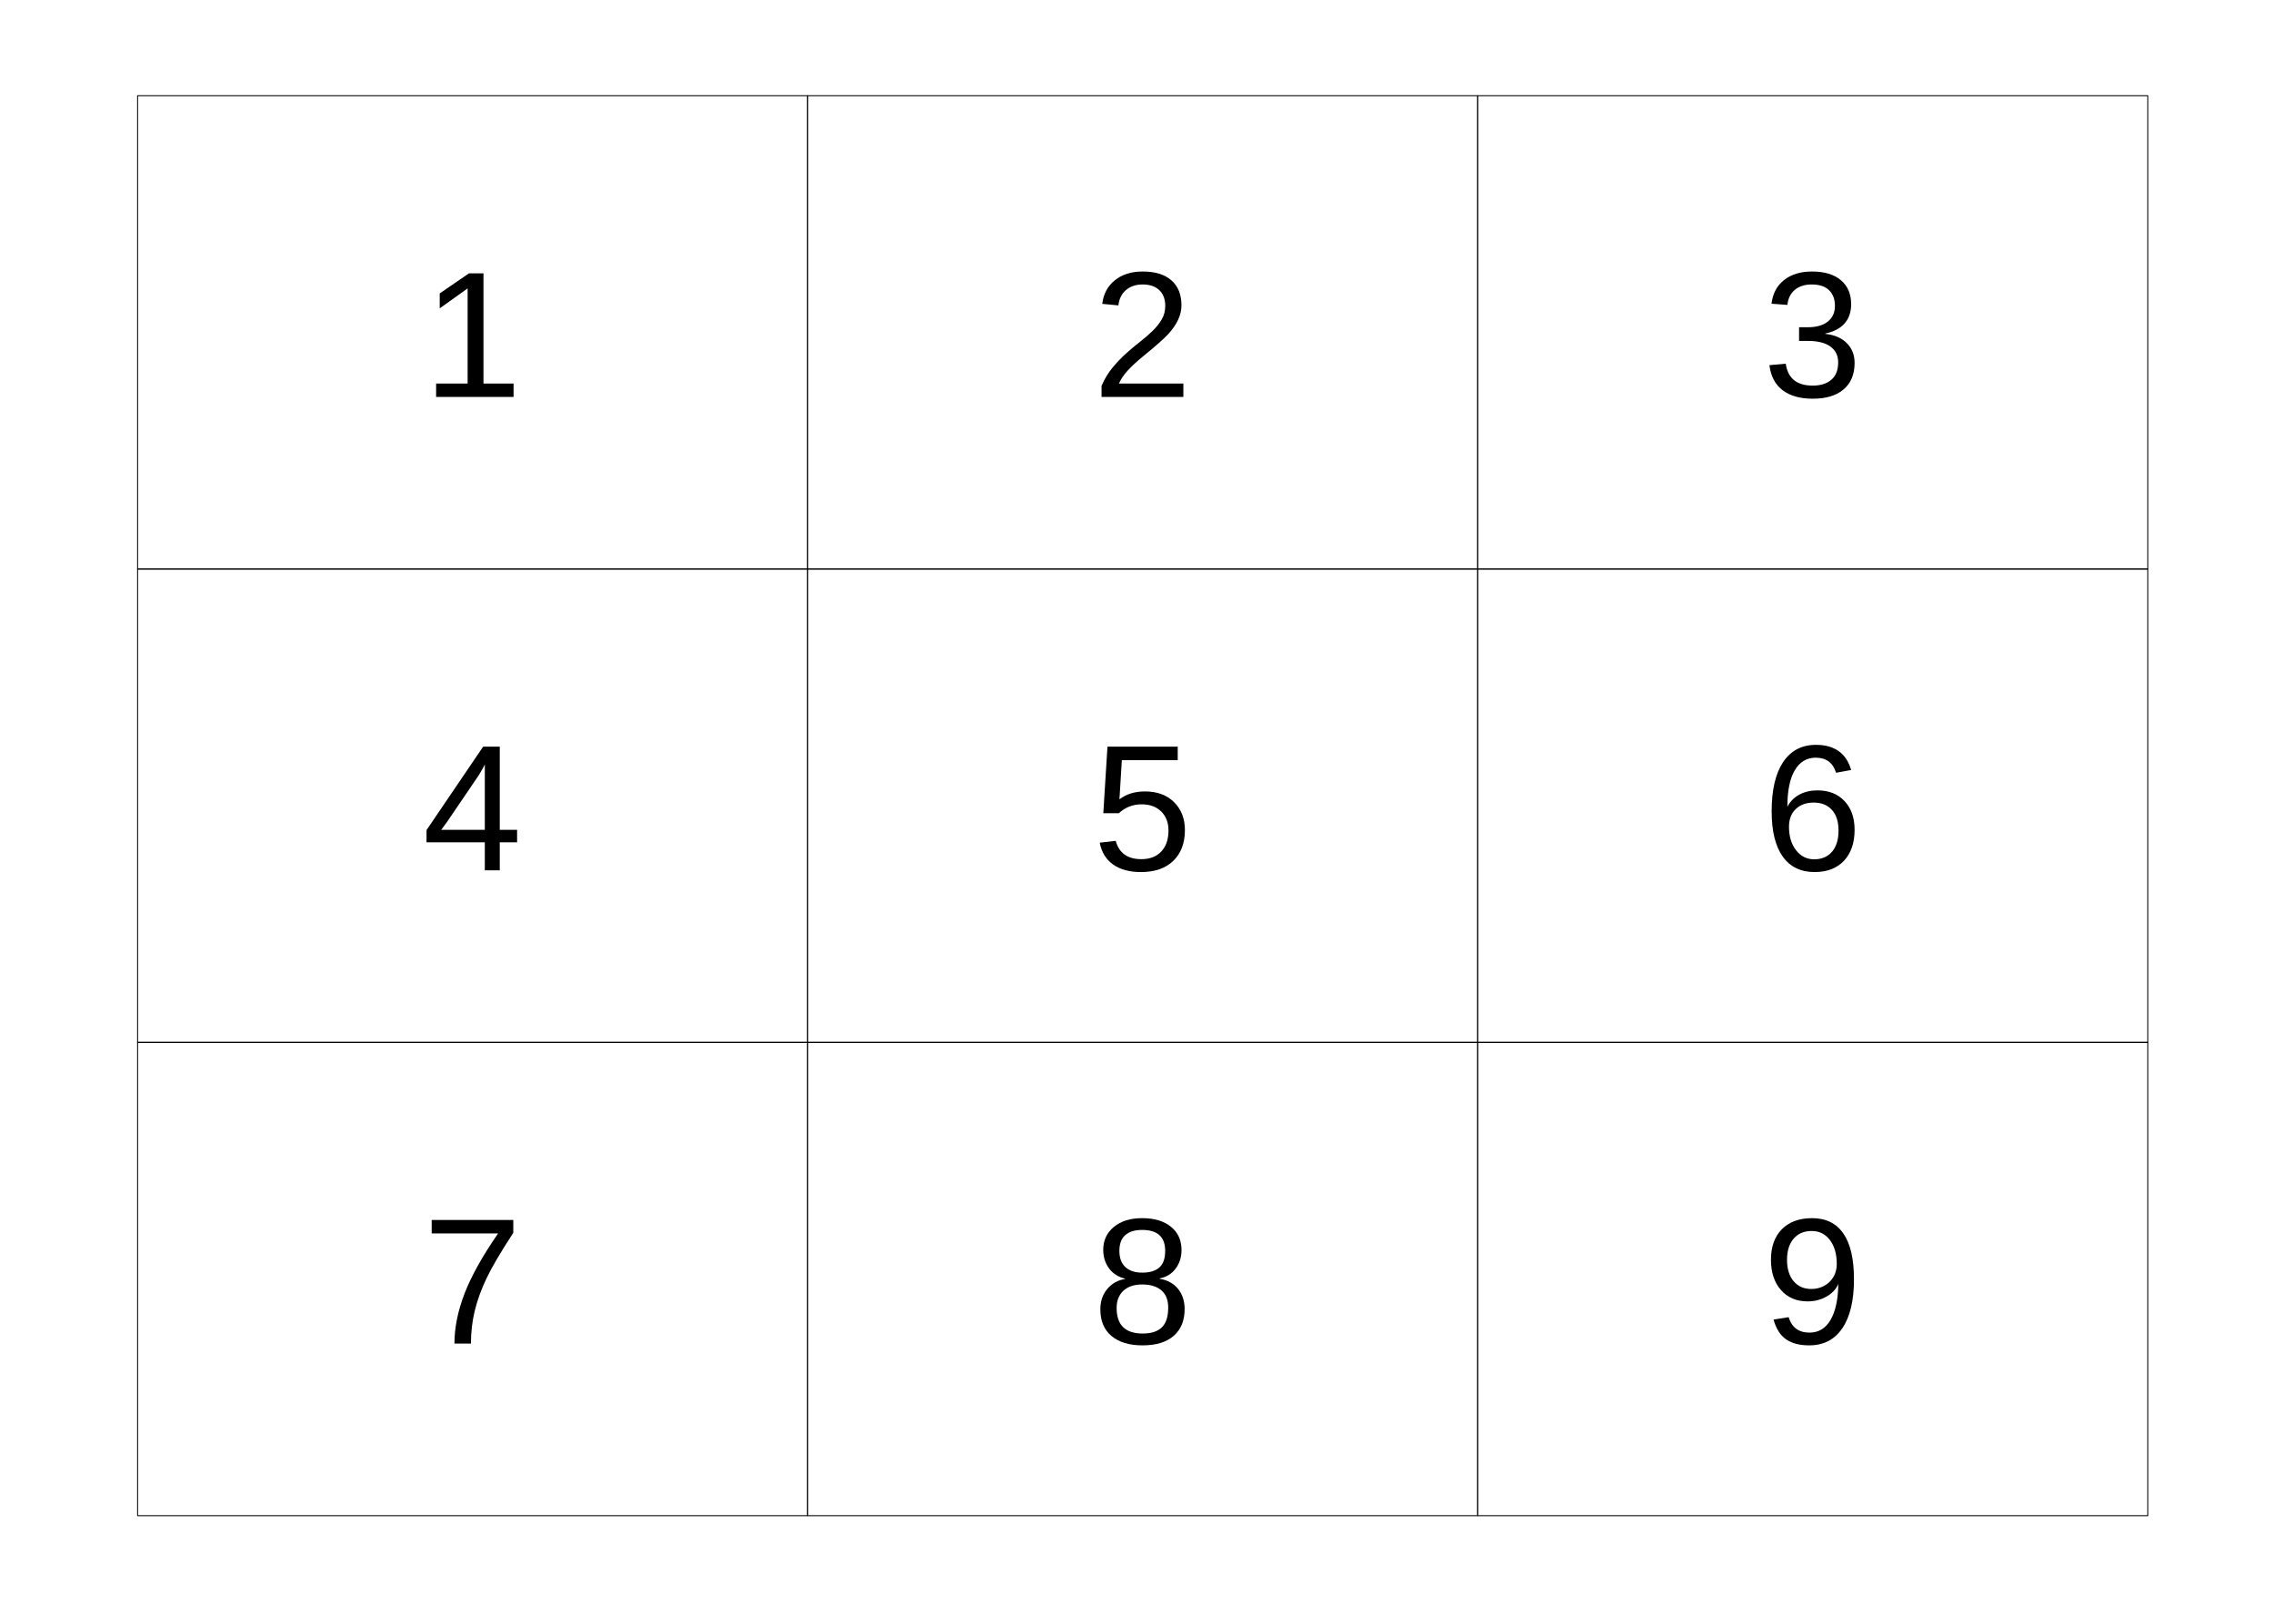
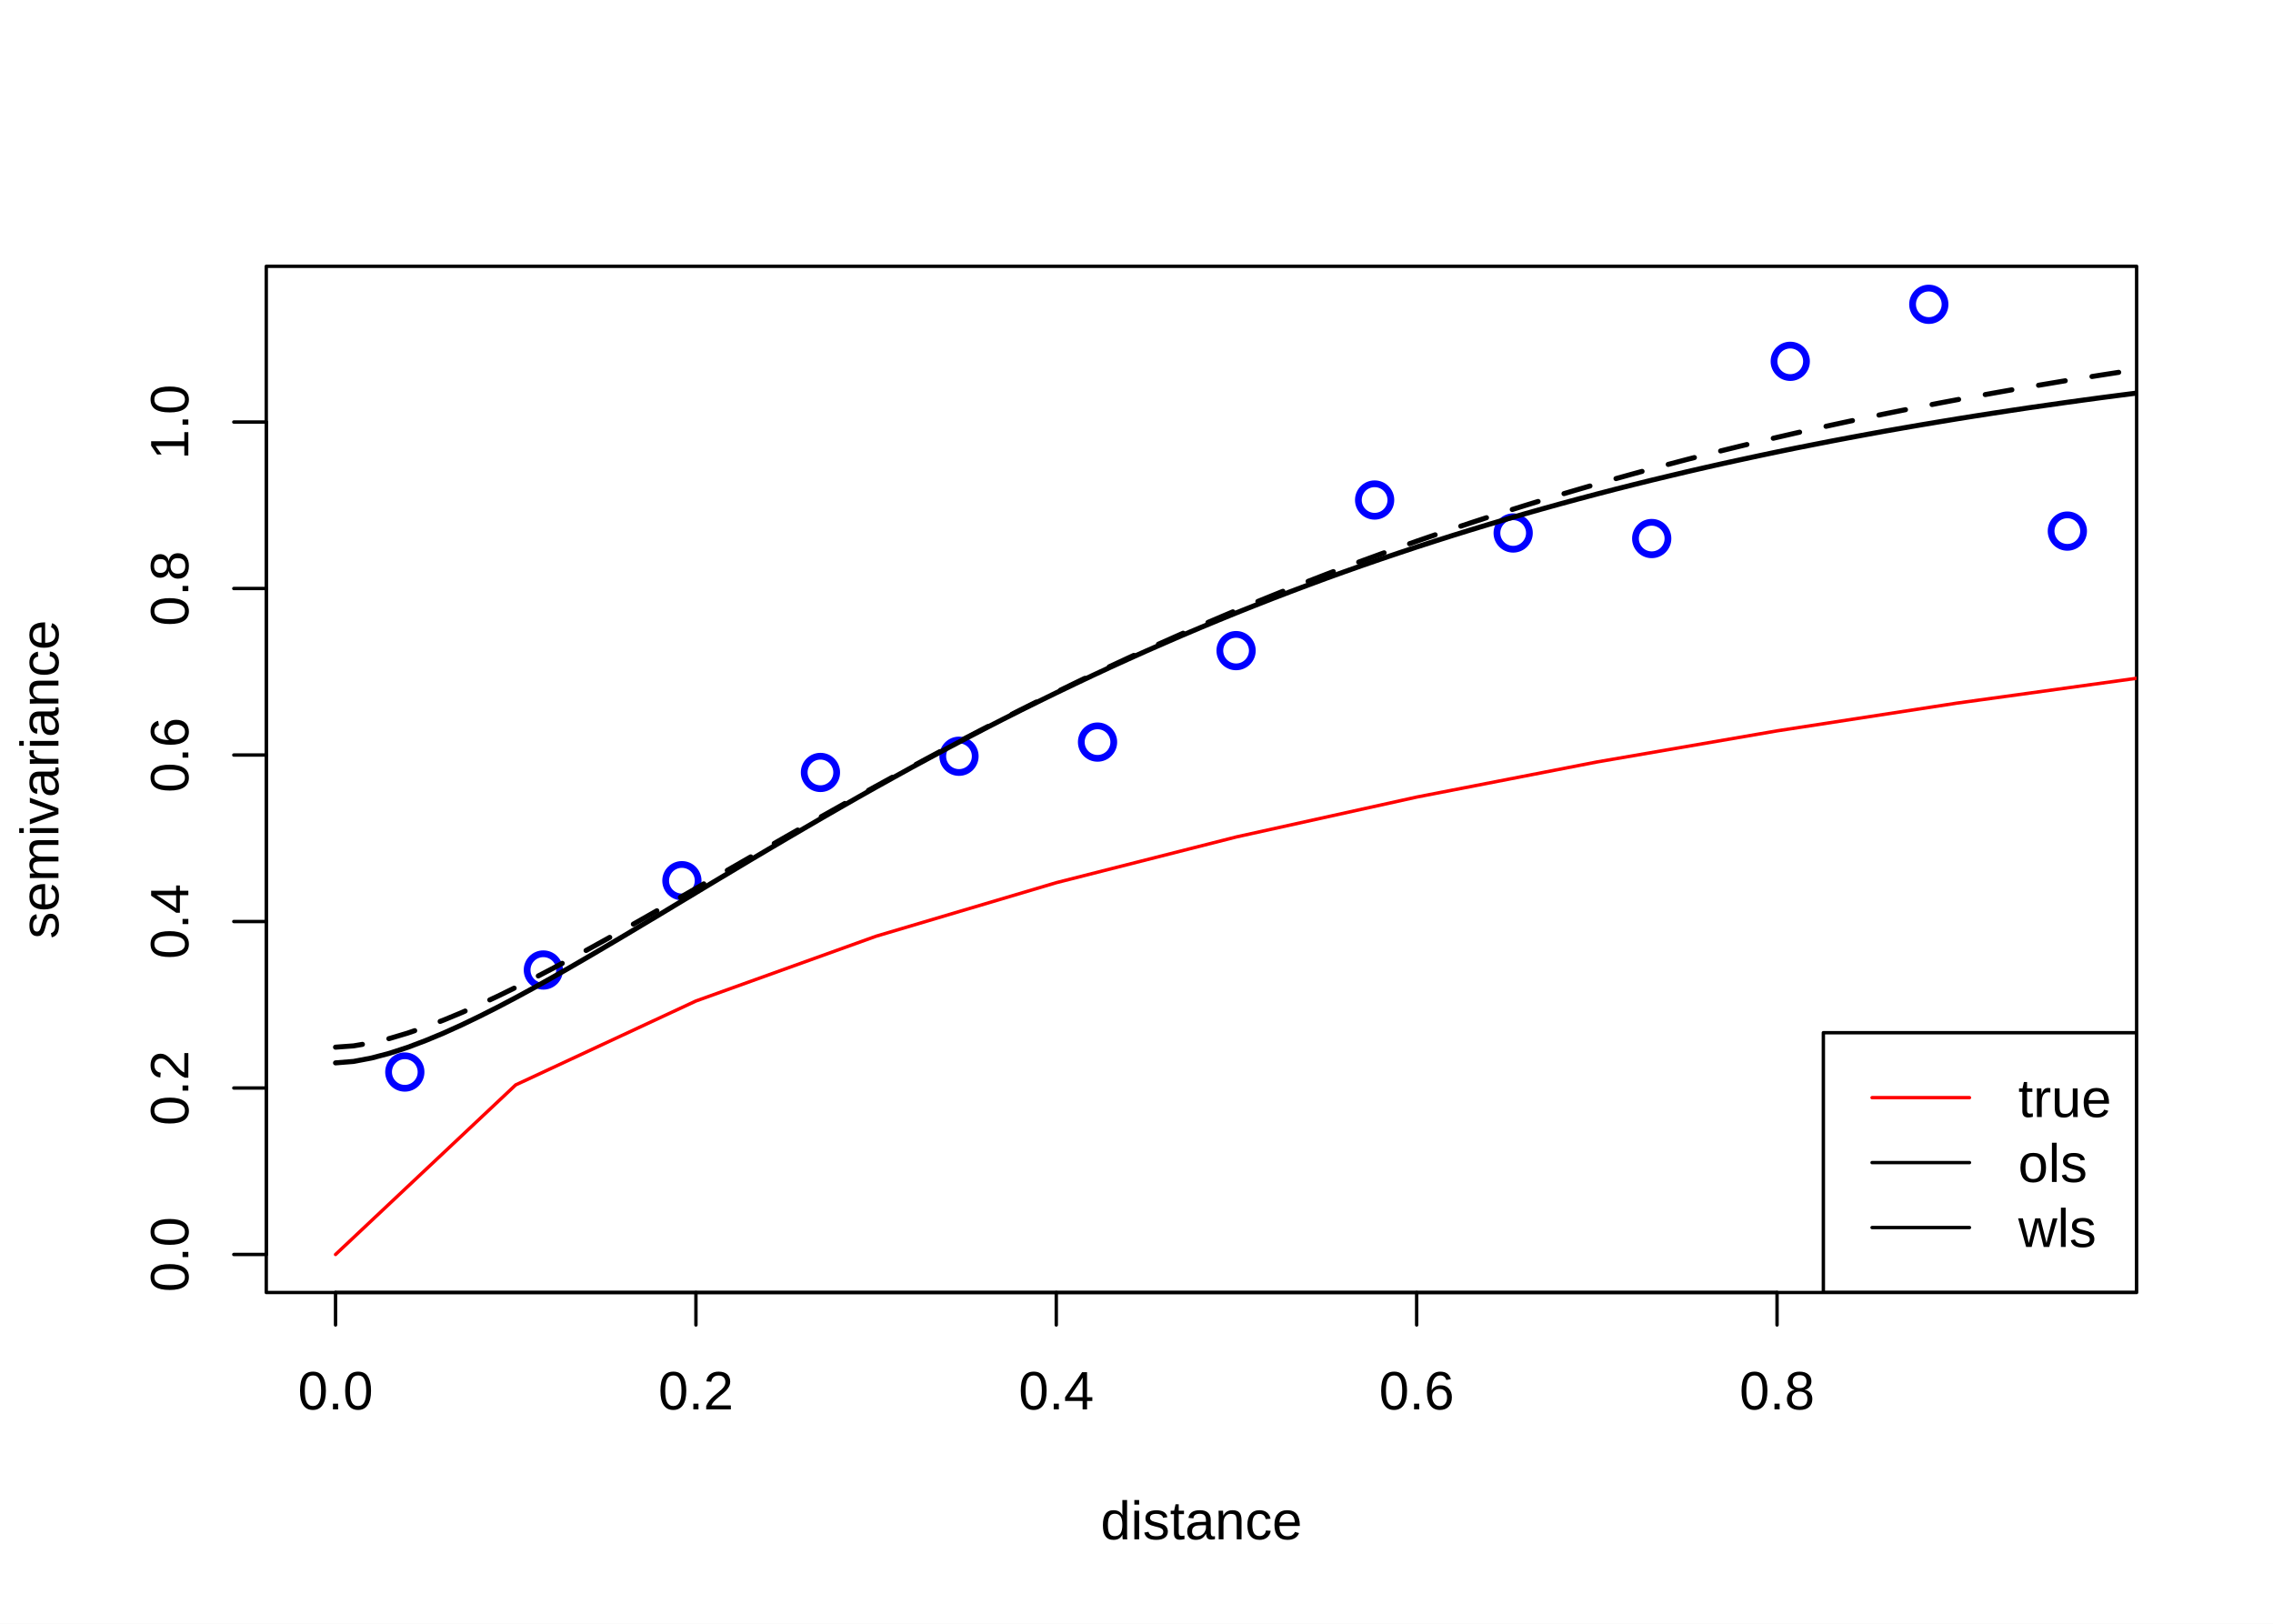
<svg xmlns="http://www.w3.org/2000/svg" viewBox="0 0 504.00 360.00">
  <defs>
    <style type="text/css">
    line, polyline, path, rect, circle {
      fill: none;
      stroke: #000000;
      stroke-linecap: round;
      stroke-linejoin: round;
      stroke-miterlimit: 10.00;
    }
  </style>
  </defs>
  <rect width="100%" height="100%" style="stroke: none; fill: #FFFFFF;" />
-   <rect x="0.00" y="0.00" width="504.00" height="360.00" style="stroke-width: 1.07; stroke: #FFFFFF; fill: #FFFFFF;" />
  <defs>
-     <clipPath id="cpOC4yMTkxOHw0OTguNTIxfDM1MS43ODF8NS40Nzk0NQ==">
-       <rect x="8.22" y="5.48" width="490.30" height="346.30" />
+     <clipPath id="cpNTkuMDR8NDczLjc2fDI4Ni41Nnw1OS4wNA==">
+       <rect x="59.04" y="59.04" width="414.72" height="227.52" />
    </clipPath>
  </defs>
-   <rect x="8.22" y="5.48" width="490.30" height="346.30" style="stroke-width: 1.07; stroke: none; fill: #FFFFFF;" clip-path="url(#cpOC4yMTkxOHw0OTguNTIxfDM1MS43ODF8NS40Nzk0NQ==)" />
-   <rect x="30.51" y="21.22" width="148.58" height="104.94" style="stroke-width: 0.21; stroke-linecap: butt;" clip-path="url(#cpOC4yMTkxOHw0OTguNTIxfDM1MS43ODF8NS40Nzk0NQ==)" />
-   <rect x="179.08" y="21.22" width="148.58" height="104.94" style="stroke-width: 0.21; stroke-linecap: butt;" clip-path="url(#cpOC4yMTkxOHw0OTguNTIxfDM1MS43ODF8NS40Nzk0NQ==)" />
-   <rect x="327.66" y="21.22" width="148.58" height="104.94" style="stroke-width: 0.21; stroke-linecap: butt;" clip-path="url(#cpOC4yMTkxOHw0OTguNTIxfDM1MS43ODF8NS40Nzk0NQ==)" />
-   <rect x="30.51" y="126.16" width="148.58" height="104.94" style="stroke-width: 0.21; stroke-linecap: butt;" clip-path="url(#cpOC4yMTkxOHw0OTguNTIxfDM1MS43ODF8NS40Nzk0NQ==)" />
-   <rect x="179.08" y="126.16" width="148.58" height="104.94" style="stroke-width: 0.21; stroke-linecap: butt;" clip-path="url(#cpOC4yMTkxOHw0OTguNTIxfDM1MS43ODF8NS40Nzk0NQ==)" />
-   <rect x="327.66" y="126.16" width="148.58" height="104.94" style="stroke-width: 0.21; stroke-linecap: butt;" clip-path="url(#cpOC4yMTkxOHw0OTguNTIxfDM1MS43ODF8NS40Nzk0NQ==)" />
-   <rect x="30.51" y="231.10" width="148.58" height="104.94" style="stroke-width: 0.21; stroke-linecap: butt;" clip-path="url(#cpOC4yMTkxOHw0OTguNTIxfDM1MS43ODF8NS40Nzk0NQ==)" />
-   <rect x="179.08" y="231.10" width="148.58" height="104.94" style="stroke-width: 0.21; stroke-linecap: butt;" clip-path="url(#cpOC4yMTkxOHw0OTguNTIxfDM1MS43ODF8NS40Nzk0NQ==)" />
-   <rect x="327.66" y="231.10" width="148.58" height="104.94" style="stroke-width: 0.21; stroke-linecap: butt;" clip-path="url(#cpOC4yMTkxOHw0OTguNTIxfDM1MS43ODF8NS40Nzk0NQ==)" />
-   <g clip-path="url(#cpOC4yMTkxOHw0OTguNTIxfDM1MS43ODF8NS40Nzk0NQ==)">
-     <text x="93.67" y="88.01" style="font-size: 39.83px; font-family: Arial;" textLength="22.25px" lengthAdjust="spacingAndGlyphs">1</text>
-   </g>
-   <g clip-path="url(#cpOC4yMTkxOHw0OTguNTIxfDM1MS43ODF8NS40Nzk0NQ==)">
-     <text x="242.25" y="88.01" style="font-size: 39.83px; font-family: Arial;" textLength="22.25px" lengthAdjust="spacingAndGlyphs">2</text>
-   </g>
-   <g clip-path="url(#cpOC4yMTkxOHw0OTguNTIxfDM1MS43ODF8NS40Nzk0NQ==)">
-     <text x="390.82" y="88.01" style="font-size: 39.83px; font-family: Arial;" textLength="22.25px" lengthAdjust="spacingAndGlyphs">3</text>
-   </g>
-   <g clip-path="url(#cpOC4yMTkxOHw0OTguNTIxfDM1MS43ODF8NS40Nzk0NQ==)">
-     <text x="93.67" y="192.95" style="font-size: 39.83px; font-family: Arial;" textLength="22.25px" lengthAdjust="spacingAndGlyphs">4</text>
-   </g>
-   <g clip-path="url(#cpOC4yMTkxOHw0OTguNTIxfDM1MS43ODF8NS40Nzk0NQ==)">
-     <text x="242.25" y="192.95" style="font-size: 39.83px; font-family: Arial;" textLength="22.25px" lengthAdjust="spacingAndGlyphs">5</text>
-   </g>
-   <g clip-path="url(#cpOC4yMTkxOHw0OTguNTIxfDM1MS43ODF8NS40Nzk0NQ==)">
-     <text x="390.82" y="192.95" style="font-size: 39.83px; font-family: Arial;" textLength="22.25px" lengthAdjust="spacingAndGlyphs">6</text>
-   </g>
-   <g clip-path="url(#cpOC4yMTkxOHw0OTguNTIxfDM1MS43ODF8NS40Nzk0NQ==)">
-     <text x="93.67" y="297.89" style="font-size: 39.83px; font-family: Arial;" textLength="22.25px" lengthAdjust="spacingAndGlyphs">7</text>
-   </g>
-   <g clip-path="url(#cpOC4yMTkxOHw0OTguNTIxfDM1MS43ODF8NS40Nzk0NQ==)">
-     <text x="242.25" y="297.89" style="font-size: 39.83px; font-family: Arial;" textLength="22.25px" lengthAdjust="spacingAndGlyphs">8</text>
-   </g>
-   <g clip-path="url(#cpOC4yMTkxOHw0OTguNTIxfDM1MS43ODF8NS40Nzk0NQ==)">
-     <text x="390.82" y="297.89" style="font-size: 39.83px; font-family: Arial;" textLength="22.25px" lengthAdjust="spacingAndGlyphs">9</text>
-   </g>
+   <circle cx="89.76" cy="237.68" r="2.70pt" style="stroke-width: 1.50; stroke: #0000FF;" clip-path="url(#cpNTkuMDR8NDczLjc2fDI4Ni41Nnw1OS4wNA==)" />
+   <circle cx="120.48" cy="215.06" r="2.70pt" style="stroke-width: 1.50; stroke: #0000FF;" clip-path="url(#cpNTkuMDR8NDczLjc2fDI4Ni41Nnw1OS4wNA==)" />
+   <circle cx="151.20" cy="195.26" r="2.70pt" style="stroke-width: 1.50; stroke: #0000FF;" clip-path="url(#cpNTkuMDR8NDczLjc2fDI4Ni41Nnw1OS4wNA==)" />
+   <circle cx="181.92" cy="171.26" r="2.70pt" style="stroke-width: 1.50; stroke: #0000FF;" clip-path="url(#cpNTkuMDR8NDczLjc2fDI4Ni41Nnw1OS4wNA==)" />
+   <circle cx="212.64" cy="167.67" r="2.70pt" style="stroke-width: 1.50; stroke: #0000FF;" clip-path="url(#cpNTkuMDR8NDczLjc2fDI4Ni41Nnw1OS4wNA==)" />
+   <circle cx="243.36" cy="164.53" r="2.70pt" style="stroke-width: 1.50; stroke: #0000FF;" clip-path="url(#cpNTkuMDR8NDczLjc2fDI4Ni41Nnw1OS4wNA==)" />
+   <circle cx="274.08" cy="144.25" r="2.70pt" style="stroke-width: 1.50; stroke: #0000FF;" clip-path="url(#cpNTkuMDR8NDczLjc2fDI4Ni41Nnw1OS4wNA==)" />
+   <circle cx="304.80" cy="110.86" r="2.70pt" style="stroke-width: 1.50; stroke: #0000FF;" clip-path="url(#cpNTkuMDR8NDczLjc2fDI4Ni41Nnw1OS4wNA==)" />
+   <circle cx="335.52" cy="118.17" r="2.70pt" style="stroke-width: 1.50; stroke: #0000FF;" clip-path="url(#cpNTkuMDR8NDczLjc2fDI4Ni41Nnw1OS4wNA==)" />
+   <circle cx="366.24" cy="119.40" r="2.70pt" style="stroke-width: 1.50; stroke: #0000FF;" clip-path="url(#cpNTkuMDR8NDczLjc2fDI4Ni41Nnw1OS4wNA==)" />
+   <circle cx="396.96" cy="80.11" r="2.70pt" style="stroke-width: 1.50; stroke: #0000FF;" clip-path="url(#cpNTkuMDR8NDczLjc2fDI4Ni41Nnw1OS4wNA==)" />
+   <circle cx="427.68" cy="67.47" r="2.70pt" style="stroke-width: 1.50; stroke: #0000FF;" clip-path="url(#cpNTkuMDR8NDczLjc2fDI4Ni41Nnw1OS4wNA==)" />
+   <circle cx="458.40" cy="117.75" r="2.70pt" style="stroke-width: 1.50; stroke: #0000FF;" clip-path="url(#cpNTkuMDR8NDczLjc2fDI4Ni41Nnw1OS4wNA==)" />
  <defs>
    <clipPath id="cpMHw1MDR8MzYwfDA=">
      <rect x="0.00" y="0.00" width="504.00" height="360.00" />
    </clipPath>
  </defs>
+   <line x1="74.40" y1="286.56" x2="394.03" y2="286.56" style="stroke-width: 0.75;" clip-path="url(#cpMHw1MDR8MzYwfDA=)" />
+   <line x1="74.40" y1="286.56" x2="74.40" y2="293.76" style="stroke-width: 0.75;" clip-path="url(#cpMHw1MDR8MzYwfDA=)" />
+   <line x1="154.31" y1="286.56" x2="154.31" y2="293.76" style="stroke-width: 0.75;" clip-path="url(#cpMHw1MDR8MzYwfDA=)" />
+   <line x1="234.21" y1="286.56" x2="234.21" y2="293.76" style="stroke-width: 0.75;" clip-path="url(#cpMHw1MDR8MzYwfDA=)" />
+   <line x1="314.12" y1="286.56" x2="314.12" y2="293.76" style="stroke-width: 0.75;" clip-path="url(#cpMHw1MDR8MzYwfDA=)" />
+   <line x1="394.03" y1="286.56" x2="394.03" y2="293.76" style="stroke-width: 0.75;" clip-path="url(#cpMHw1MDR8MzYwfDA=)" />
+   <g clip-path="url(#cpMHw1MDR8MzYwfDA=)">
+     <text x="66.06" y="312.48" style="font-size: 12.00px; font-family: Arial;" textLength="16.68px" lengthAdjust="spacingAndGlyphs">0.0</text>
+   </g>
+   <g clip-path="url(#cpMHw1MDR8MzYwfDA=)">
+     <text x="145.97" y="312.48" style="font-size: 12.00px; font-family: Arial;" textLength="16.68px" lengthAdjust="spacingAndGlyphs">0.2</text>
+   </g>
+   <g clip-path="url(#cpMHw1MDR8MzYwfDA=)">
+     <text x="225.87" y="312.48" style="font-size: 12.00px; font-family: Arial;" textLength="16.68px" lengthAdjust="spacingAndGlyphs">0.4</text>
+   </g>
+   <g clip-path="url(#cpMHw1MDR8MzYwfDA=)">
+     <text x="305.78" y="312.48" style="font-size: 12.00px; font-family: Arial;" textLength="16.68px" lengthAdjust="spacingAndGlyphs">0.6</text>
+   </g>
+   <g clip-path="url(#cpMHw1MDR8MzYwfDA=)">
+     <text x="385.69" y="312.48" style="font-size: 12.00px; font-family: Arial;" textLength="16.68px" lengthAdjust="spacingAndGlyphs">0.8</text>
+   </g>
+   <line x1="59.04" y1="278.13" x2="59.04" y2="93.57" style="stroke-width: 0.75;" clip-path="url(#cpMHw1MDR8MzYwfDA=)" />
+   <line x1="59.04" y1="278.13" x2="51.84" y2="278.13" style="stroke-width: 0.75;" clip-path="url(#cpMHw1MDR8MzYwfDA=)" />
+   <line x1="59.04" y1="241.22" x2="51.84" y2="241.22" style="stroke-width: 0.75;" clip-path="url(#cpMHw1MDR8MzYwfDA=)" />
+   <line x1="59.04" y1="204.31" x2="51.84" y2="204.31" style="stroke-width: 0.75;" clip-path="url(#cpMHw1MDR8MzYwfDA=)" />
+   <line x1="59.04" y1="167.40" x2="51.84" y2="167.40" style="stroke-width: 0.75;" clip-path="url(#cpMHw1MDR8MzYwfDA=)" />
+   <line x1="59.04" y1="130.48" x2="51.84" y2="130.48" style="stroke-width: 0.75;" clip-path="url(#cpMHw1MDR8MzYwfDA=)" />
+   <line x1="59.04" y1="93.57" x2="51.84" y2="93.57" style="stroke-width: 0.75;" clip-path="url(#cpMHw1MDR8MzYwfDA=)" />
+   <g clip-path="url(#cpMHw1MDR8MzYwfDA=)">
+     <text transform="translate(41.76,286.47) rotate(-90)" style="font-size: 12.00px; font-family: Arial;" textLength="16.68px" lengthAdjust="spacingAndGlyphs">0.0</text>
+   </g>
+   <g clip-path="url(#cpMHw1MDR8MzYwfDA=)">
+     <text transform="translate(41.76,249.56) rotate(-90)" style="font-size: 12.00px; font-family: Arial;" textLength="16.68px" lengthAdjust="spacingAndGlyphs">0.2</text>
+   </g>
+   <g clip-path="url(#cpMHw1MDR8MzYwfDA=)">
+     <text transform="translate(41.76,212.65) rotate(-90)" style="font-size: 12.00px; font-family: Arial;" textLength="16.68px" lengthAdjust="spacingAndGlyphs">0.4</text>
+   </g>
+   <g clip-path="url(#cpMHw1MDR8MzYwfDA=)">
+     <text transform="translate(41.76,175.74) rotate(-90)" style="font-size: 12.00px; font-family: Arial;" textLength="16.68px" lengthAdjust="spacingAndGlyphs">0.6</text>
+   </g>
+   <g clip-path="url(#cpMHw1MDR8MzYwfDA=)">
+     <text transform="translate(41.76,138.82) rotate(-90)" style="font-size: 12.00px; font-family: Arial;" textLength="16.68px" lengthAdjust="spacingAndGlyphs">0.8</text>
+   </g>
+   <g clip-path="url(#cpMHw1MDR8MzYwfDA=)">
+     <text transform="translate(41.76,101.91) rotate(-90)" style="font-size: 12.00px; font-family: Arial;" textLength="16.68px" lengthAdjust="spacingAndGlyphs">1.0</text>
+   </g>
+   <polyline points="59.04,286.56 473.76,286.56 473.76,59.04 59.04,59.04 59.04,286.56 " style="stroke-width: 0.75;" clip-path="url(#cpMHw1MDR8MzYwfDA=)" />
+   <g clip-path="url(#cpMHw1MDR8MzYwfDA=)">
+     <text x="244.05" y="341.28" style="font-size: 12.00px; font-family: Arial;" textLength="44.70px" lengthAdjust="spacingAndGlyphs">distance</text>
+   </g>
+   <g clip-path="url(#cpMHw1MDR8MzYwfDA=)">
+     <text transform="translate(12.96,208.15) rotate(-90)" style="font-size: 12.00px; font-family: Arial;" textLength="70.69px" lengthAdjust="spacingAndGlyphs">semivariance</text>
+   </g>
+   <defs>
+     <clipPath id="cpNTkuMDR8NDczLjc2fDI4Ni41Nnw1OS4wNA==">
+       <rect x="59.04" y="59.04" width="414.72" height="227.52" />
+     </clipPath>
+   </defs>
+   <polyline points="74.40,278.13 114.35,240.53 154.31,221.93 194.26,207.57 234.21,195.70 274.17,185.55 314.12,176.72 354.07,168.94 394.03,162.04 433.98,155.88 473.93,150.36 " style="stroke-width: 0.75; stroke: #FF0000;" clip-path="url(#cpNTkuMDR8NDczLjc2fDI4Ni41Nnw1OS4wNA==)" />
+   <polyline points="74.40,235.65 78.40,235.33 82.39,234.57 86.39,233.51 90.38,232.21 94.38,230.70 98.37,229.04 102.37,227.23 106.36,225.31 110.36,223.29 114.35,221.19 118.35,219.02 122.34,216.79 126.34,214.51 130.33,212.20 134.33,209.85 138.33,207.49 142.32,205.10 146.32,202.71 150.31,200.31 154.31,197.90 158.30,195.50 162.30,193.11 166.29,190.72 170.29,188.35 174.28,186.00 178.28,183.66 182.27,181.34 186.27,179.04 190.26,176.76 194.26,174.51 198.26,172.29 202.25,170.09 206.25,167.93 210.24,165.79 214.24,163.68 218.23,161.60 222.23,159.55 226.22,157.53 230.22,155.55 234.21,153.60 238.21,151.68 242.20,149.79 246.20,147.93 250.20,146.11 254.19,144.32 258.19,142.57 262.18,140.84 266.18,139.15 270.17,137.49 274.17,135.86 278.16,134.27 282.16,132.70 286.15,131.17 290.15,129.67 294.14,128.19 298.14,126.75 302.13,125.34 306.13,123.96 310.13,122.61 314.12,121.28 318.12,119.99 322.11,118.72 326.11,117.48 330.10,116.27 334.10,115.08 338.09,113.92 342.09,112.79 346.08,111.68 350.08,110.60 354.07,109.54 358.07,108.50 362.06,107.49 366.06,106.50 370.06,105.54 374.05,104.59 378.05,103.67 382.04,102.77 386.04,101.90 390.03,101.04 394.03,100.20 398.02,99.38 402.02,98.59 406.01,97.81 410.01,97.05 414.00,96.31 418.00,95.58 421.99,94.88 425.99,94.19 429.99,93.52 433.98,92.86 437.98,92.22 441.97,91.60 445.97,90.99 449.96,90.39 453.96,89.82 457.95,89.25 461.95,88.70 465.94,88.16 469.94,87.64 473.93,87.13 " style="stroke-width: 1.12;" clip-path="url(#cpNTkuMDR8NDczLjc2fDI4Ni41Nnw1OS4wNA==)" />
+   <polyline points="74.40,232.17 78.40,231.88 82.39,231.20 86.39,230.24 90.38,229.05 94.38,227.68 98.37,226.16 102.37,224.50 106.36,222.73 110.36,220.87 114.35,218.92 118.35,216.90 122.34,214.82 126.34,212.69 130.33,210.52 134.33,208.31 138.33,206.08 142.32,203.82 146.32,201.55 150.31,199.26 154.31,196.97 158.30,194.67 162.30,192.37 166.29,190.08 170.29,187.79 174.28,185.50 178.28,183.23 182.27,180.97 186.27,178.73 190.26,176.50 194.26,174.30 198.26,172.11 202.25,169.94 206.25,167.79 210.24,165.67 214.24,163.57 218.23,161.50 222.23,159.45 226.22,157.42 230.22,155.43 234.21,153.46 238.21,151.52 242.20,149.60 246.20,147.72 250.20,145.86 254.19,144.03 258.19,142.23 262.18,140.46 266.18,138.71 270.17,137.00 274.17,135.31 278.16,133.65 282.16,132.02 286.15,130.42 290.15,128.85 294.14,127.30 298.14,125.79 302.13,124.30 306.13,122.84 310.13,121.40 314.12,119.99 318.12,118.61 322.11,117.25 326.11,115.92 330.10,114.62 334.10,113.34 338.09,112.09 342.09,110.86 346.08,109.65 350.08,108.47 354.07,107.31 358.07,106.18 362.06,105.07 366.06,103.98 370.06,102.92 374.05,101.87 378.05,100.85 382.04,99.85 386.04,98.87 390.03,97.91 394.03,96.97 398.02,96.05 402.02,95.15 406.01,94.27 410.01,93.41 414.00,92.57 418.00,91.74 421.99,90.94 425.99,90.15 429.99,89.37 433.98,88.62 437.98,87.88 441.97,87.16 445.97,86.45 449.96,85.76 453.96,85.09 457.95,84.42 461.95,83.78 465.94,83.15 469.94,82.53 473.93,81.93 " style="stroke-width: 1.12; stroke-dasharray: 6.00,6.00;" clip-path="url(#cpNTkuMDR8NDczLjc2fDI4Ni41Nnw1OS4wNA==)" />
+   <rect x="404.30" y="228.96" width="69.46" height="57.60" style="stroke-width: 0.75;" clip-path="url(#cpNTkuMDR8NDczLjc2fDI4Ni41Nnw1OS4wNA==)" />
+   <line x1="415.10" y1="243.36" x2="436.70" y2="243.36" style="stroke-width: 0.75; stroke: #FF0000;" clip-path="url(#cpNTkuMDR8NDczLjc2fDI4Ni41Nnw1OS4wNA==)" />
+   <line x1="415.10" y1="257.76" x2="436.70" y2="257.76" style="stroke-width: 0.75;" clip-path="url(#cpNTkuMDR8NDczLjc2fDI4Ni41Nnw1OS4wNA==)" />
+   <line x1="415.10" y1="272.16" x2="436.70" y2="272.16" style="stroke-width: 0.75;" clip-path="url(#cpNTkuMDR8NDczLjc2fDI4Ni41Nnw1OS4wNA==)" />
+   <g clip-path="url(#cpNTkuMDR8NDczLjc2fDI4Ni41Nnw1OS4wNA==)">
+     <text x="447.50" y="247.66" style="font-size: 12.00px; font-family: Arial;" textLength="20.68px" lengthAdjust="spacingAndGlyphs">true</text>
+   </g>
+   <g clip-path="url(#cpNTkuMDR8NDczLjc2fDI4Ni41Nnw1OS4wNA==)">
+     <text x="447.50" y="262.06" style="font-size: 12.00px; font-family: Arial;" textLength="15.34px" lengthAdjust="spacingAndGlyphs">ols</text>
+   </g>
+   <g clip-path="url(#cpNTkuMDR8NDczLjc2fDI4Ni41Nnw1OS4wNA==)">
+     <text x="447.50" y="276.46" style="font-size: 12.00px; font-family: Arial;" textLength="17.33px" lengthAdjust="spacingAndGlyphs">wls</text>
+   </g>
</svg>
